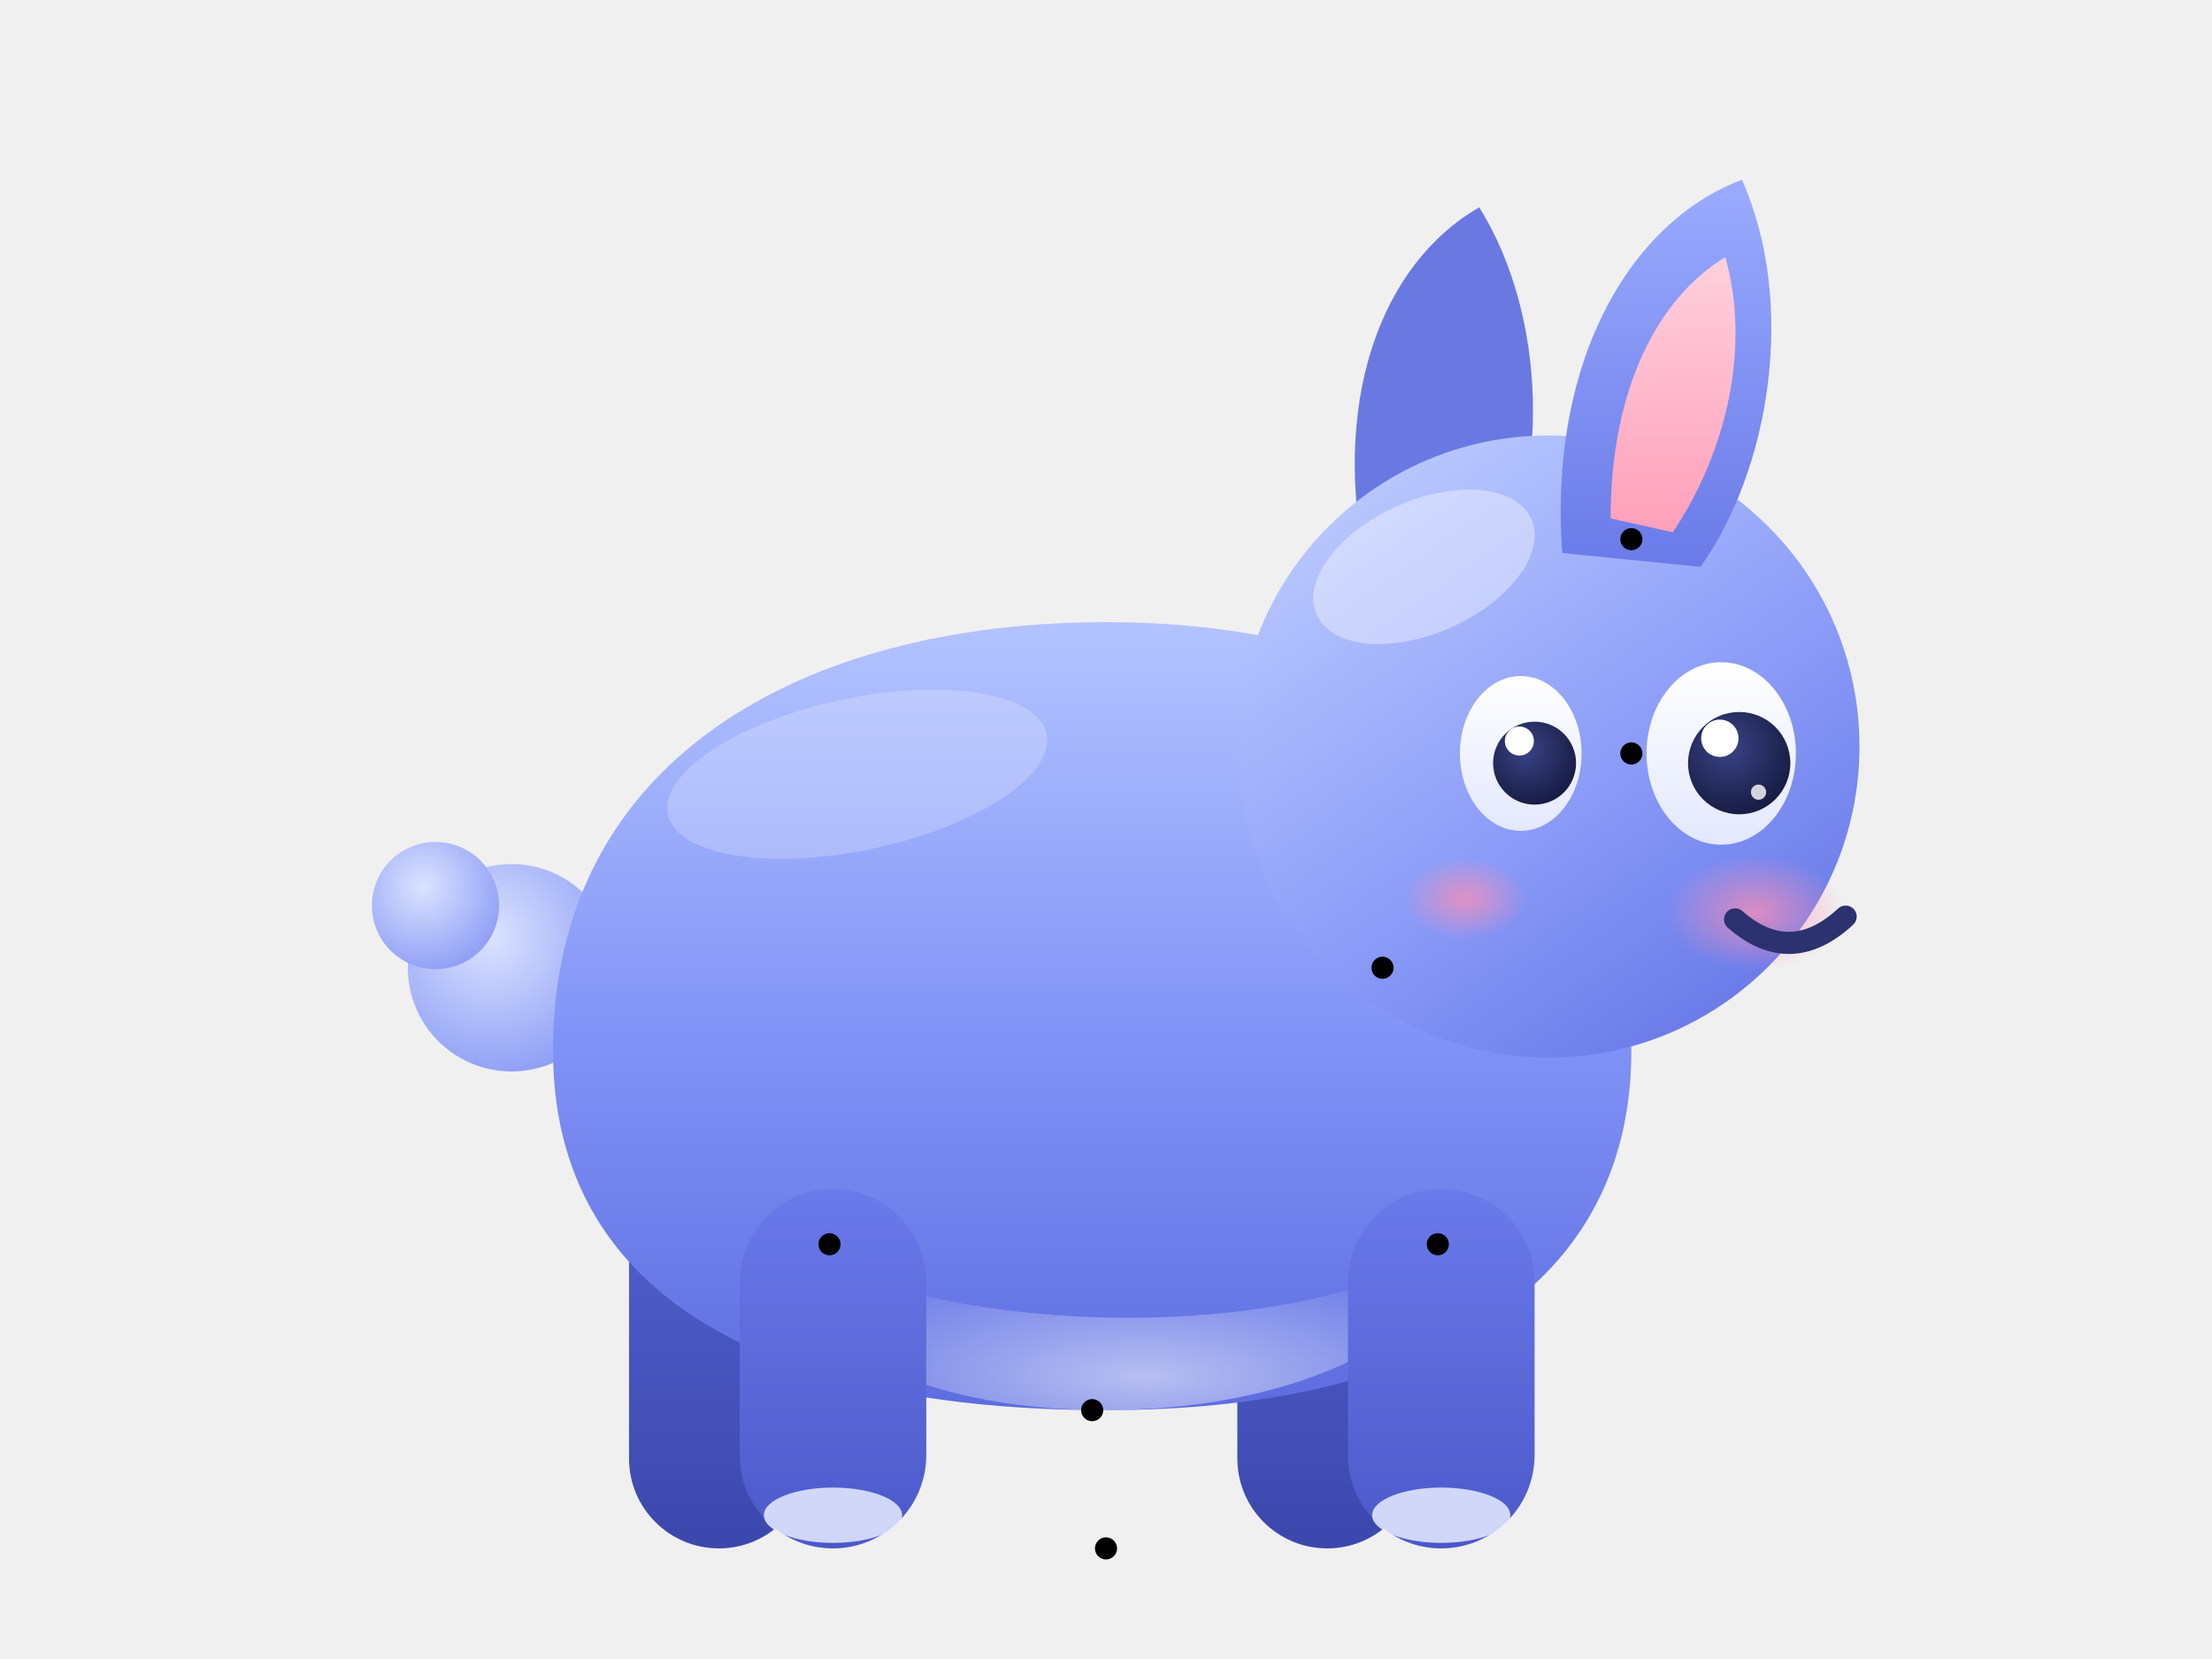
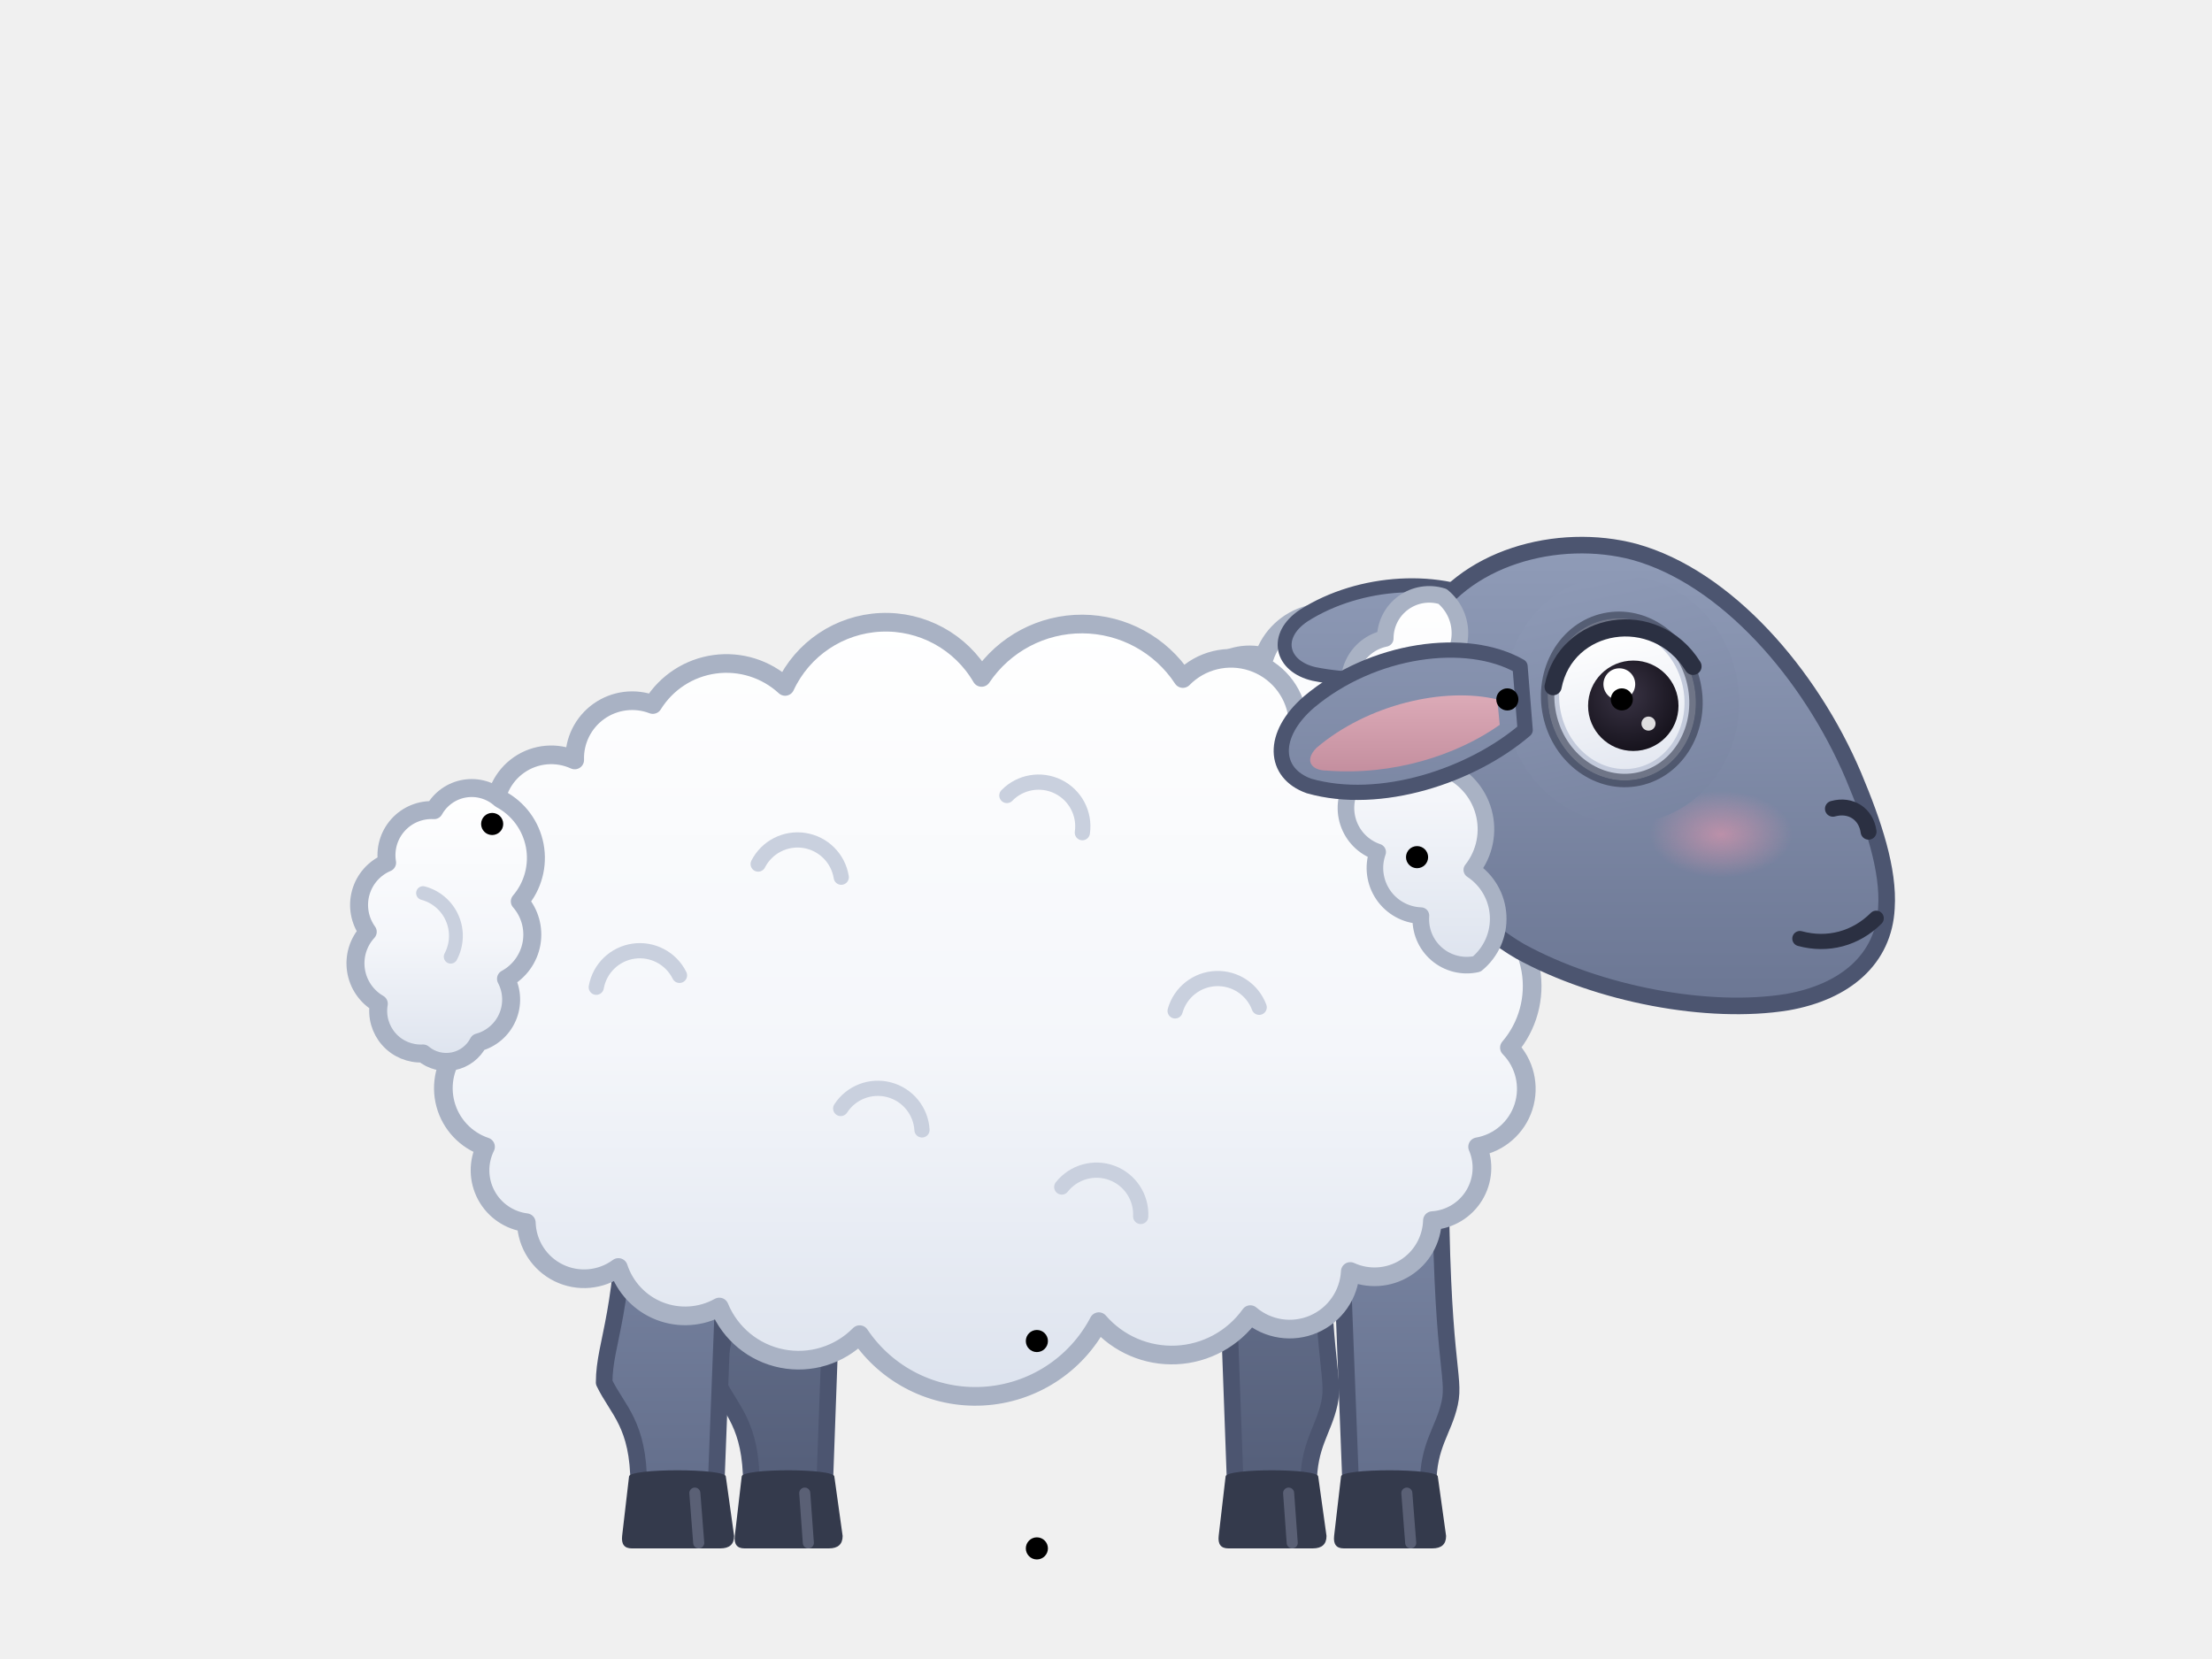
<svg xmlns="http://www.w3.org/2000/svg" viewBox="0 0 160 120" width="160" height="120">
  <defs>
-     <linearGradient id="body-fill" x1="0" y1="0" x2="0" y2="1">
-       <stop offset="0" stop-color="#b3c3ff" />
-       <stop offset="0.55" stop-color="#7f91f6" />
-       <stop offset="1" stop-color="#5d6de0" />
+     <linearGradient id="wool" x1="0" y1="0" x2="0" y2="1">
+       <stop offset="0" stop-color="#ffffff" />
+       <stop offset="0.55" stop-color="#f4f6fa" />
+       <stop offset="1" stop-color="#dde3ee" />
    </linearGradient>
-     <radialGradient id="belly" cx="0.55" cy="0.85" r="0.55">
-       <stop offset="0" stop-color="#ffffff" stop-opacity="0.55" />
-       <stop offset="1" stop-color="#ffffff" stop-opacity="0" />
-     </radialGradient>
-     <linearGradient id="head-fill" x1="0.1" y1="0" x2="0.8" y2="1">
-       <stop offset="0" stop-color="#c2d0ff" />
-       <stop offset="0.6" stop-color="#8a9bf8" />
-       <stop offset="1" stop-color="#6576e6" />
+     <linearGradient id="skin" gradientUnits="userSpaceOnUse" x1="0" y1="39.92" x2="0" y2="73.96">
+       <stop offset="0" stop-color="#8f9bb7" />
+       <stop offset="1" stop-color="#6a7592" />
    </linearGradient>
-     <linearGradient id="leg-near" x1="0" y1="0" x2="0" y2="1">
-       <stop offset="0" stop-color="#6b7aea" />
-       <stop offset="1" stop-color="#4b58c9" />
+     <linearGradient id="leg-near" gradientUnits="userSpaceOnUse" x1="0" y1="84" x2="0" y2="108">
+       <stop offset="0" stop-color="#7d89a6" />
+       <stop offset="1" stop-color="#636e8b" />
    </linearGradient>
-     <linearGradient id="leg-far" x1="0" y1="0" x2="0" y2="1">
-       <stop offset="0" stop-color="#5563cf" />
-       <stop offset="1" stop-color="#3c47ad" />
+     <linearGradient id="leg-far" gradientUnits="userSpaceOnUse" x1="0" y1="84" x2="0" y2="108">
+       <stop offset="0" stop-color="#6a7591" />
+       <stop offset="1" stop-color="#545e79" />
    </linearGradient>
-     <linearGradient id="ear-outer" x1="0" y1="0" x2="0" y2="1">
-       <stop offset="0" stop-color="#9aabff" />
-       <stop offset="1" stop-color="#6a7ae8" />
+     <linearGradient id="ear-in" x1="0" y1="0" x2="0" y2="1">
+       <stop offset="0" stop-color="#dcaab7" />
+       <stop offset="1" stop-color="#c48f9f" />
    </linearGradient>
-     <linearGradient id="ear-inner" x1="0" y1="0" x2="0" y2="1">
-       <stop offset="0" stop-color="#ffd0dc" />
-       <stop offset="1" stop-color="#ff9fba" />
-     </linearGradient>
-     <radialGradient id="cheek" cx="0.5" cy="0.5" r="0.5">
-       <stop offset="0" stop-color="#ff8fb2" stop-opacity="0.75" />
-       <stop offset="1" stop-color="#ff8fb2" stop-opacity="0" />
-     </radialGradient>
    <linearGradient id="sclera" x1="0" y1="0" x2="0" y2="1">
      <stop offset="0" stop-color="#ffffff" />
-       <stop offset="1" stop-color="#e3e8ff" />
+       <stop offset="1" stop-color="#e4e8f1" />
    </linearGradient>
-     <radialGradient id="iris" cx="0.4" cy="0.35" r="0.7">
-       <stop offset="0" stop-color="#3a4386" />
-       <stop offset="1" stop-color="#151a3f" />
+     <radialGradient id="iris" cx="0.42" cy="0.38" r="0.7">
+       <stop offset="0" stop-color="#3a3445" />
+       <stop offset="1" stop-color="#120f18" />
    </radialGradient>
-     <radialGradient id="tail-fill" cx="0.4" cy="0.35" r="0.7">
-       <stop offset="0" stop-color="#dbe3ff" />
-       <stop offset="1" stop-color="#8d9df5" />
+     <radialGradient id="blush" cx="0.5" cy="0.5" r="0.5">
+       <stop offset="0" stop-color="#f29ab0" stop-opacity="0.55" />
+       <stop offset="1" stop-color="#f29ab0" stop-opacity="0" />
    </radialGradient>
  </defs>
  <g id="leg-back-far">
-     <rect x="45.5" y="84" width="13" height="28" rx="6.5" fill="url(#leg-far)" />
-     <circle id="pivot-leg-back-far" cx="52" cy="88" r="0.8" />
+     <path d="M53.5 84L60.5 84L59.65 107.4L54.35 107.4C54.35 103 52.86 102 51.9 100C51.9 97 53.5 95 53.5 84Z" fill="url(#leg-far)" stroke="#4c5570" stroke-width="1.2" stroke-linejoin="round" />
+     <path d="M53.65 106.8C53.65 106.2 60.35 106.2 60.35 106.8L60.95 111.1Q60.95 112 59.95 112L53.85 112Q53.05 112 53.15 111.1Z" fill="#343a4c" />
+     <path d="M58.21 108L58.47 111.6" stroke="#5a6075" stroke-width="0.8" stroke-linecap="round" />
+     <circle id="pivot-leg-back-far" cx="57" cy="88" r="0.8" />
  </g>
  <g id="leg-front-far">
-     <rect x="89.5" y="84" width="13" height="28" rx="6.5" fill="url(#leg-far)" />
-     <circle id="pivot-leg-front-far" cx="96" cy="88" r="0.8" />
+     <path d="M88.5 84L95.5 84C95.5 98.5 96.6 99.5 96.16 101.5C95.72 103.5 94.65 104.5 94.65 107.4L89.35 107.4Z" fill="url(#leg-far)" stroke="#4c5570" stroke-width="1.2" stroke-linejoin="round" />
+     <path d="M88.65 106.8C88.65 106.2 95.35 106.2 95.35 106.8L95.95 111.1Q95.95 112 94.95 112L88.85 112Q88.05 112 88.15 111.1Z" fill="#343a4c" />
+     <path d="M93.21 108L93.47 111.6" stroke="#5a6075" stroke-width="0.8" stroke-linecap="round" />
+     <circle id="pivot-leg-front-far" cx="92" cy="88" r="0.8" />
+   </g>
+   <g id="leg-back-near">
+     <path d="M45.3 84L52.7 84L51.8 107.4L46.2 107.4C46.2 103 44.66 102 43.7 100C43.7 97 45.3 95 45.3 84Z" fill="url(#leg-near)" stroke="#4c5570" stroke-width="1.2" stroke-linejoin="round" />
+     <path d="M45.5 106.8C45.5 106.2 52.5 106.2 52.5 106.8L53.1 111.1Q53.1 112 52.1 112L45.7 112Q44.9 112 45 111.1Z" fill="#343a4c" />
+     <path d="M50.26 108L50.54 111.6" stroke="#5a6075" stroke-width="0.8" stroke-linecap="round" />
+     <circle id="pivot-leg-back-near" cx="49" cy="88" r="0.8" />
+   </g>
+   <g id="leg-front-near">
+     <path d="M96.8 84L104.2 84C104.2 98.5 105.3 99.5 104.86 101.5C104.42 103.5 103.3 104.5 103.3 107.4L97.7 107.4Z" fill="url(#leg-near)" stroke="#4c5570" stroke-width="1.2" stroke-linejoin="round" />
+     <path d="M97 106.8C97 106.2 104 106.2 104 106.8L104.6 111.1Q104.6 112 103.6 112L97.2 112Q96.4 112 96.5 111.1Z" fill="#343a4c" />
+     <path d="M101.76 108L102.04 111.6" stroke="#5a6075" stroke-width="0.8" stroke-linecap="round" />
+     <circle id="pivot-leg-front-near" cx="100.5" cy="88" r="0.8" />
+   </g>
+   <g id="body">
+     <path d="M99 45.5A4.85 4.85 0 0 1 106.95 47A4.14 4.14 0 0 1 111.14 52.49A4.69 4.69 0 0 1 112.64 60.17A4.26 4.26 0 0 1 109.47 66.51A4.33 4.33 0 0 1 103.4 70.4A5.16 5.16 0 0 1 94.82 69.8A4.32 4.32 0 0 1 88.32 66.68A4.25 4.25 0 0 1 85.62 60.12A4.76 4.76 0 0 1 86.24 52.21A4.19 4.19 0 0 1 91.44 47.53A4.7 4.7 0 0 1 99 45.5Z" fill="url(#wool)" stroke="#a9b2c4" stroke-width="1.4" stroke-linejoin="round" />
+     <path d="M71 49A8.74 8.74 0 0 1 85.56 49.08A4.87 4.87 0 0 1 93.86 51.79A5.18 5.18 0 0 1 101.62 54.26A3.64 3.64 0 0 1 105.34 59.28A3.86 3.86 0 0 1 107.36 65.38A6.84 6.84 0 0 1 109.18 75.78A4.25 4.25 0 0 1 106.88 82.95A3.83 3.83 0 0 1 103.61 88.29A4.19 4.19 0 0 1 97.67 91.97A4.39 4.39 0 0 1 90.44 95.09A6.98 6.98 0 0 1 79.48 95.6A10.08 10.08 0 0 1 62.18 96.54A6.2 6.2 0 0 1 52.03 94.54A5.08 5.08 0 0 1 44.73 91.68A4.18 4.18 0 0 1 38.07 88.44A3.82 3.82 0 0 1 35.12 82.95A4.47 4.47 0 0 1 33.19 75.75A5.87 5.87 0 0 1 34.08 65.28A4.17 4.17 0 0 1 35.8 58.95A4.08 4.08 0 0 1 41.57 54.97A4.16 4.16 0 0 1 47.22 50.96A6.26 6.26 0 0 1 56.79 49.65A8.02 8.02 0 0 1 71 49Z" fill="url(#wool)" stroke="#a9b2c4" stroke-width="1.35" stroke-linejoin="round" />
+     <path d="M60.85 63.45A3.2 3.2 0 0 0 54.84 62.5" fill="none" stroke="#c9d0de" stroke-width="1.1" stroke-linecap="round" />
+     <path d="M78.29 60.23A3.2 3.2 0 0 0 72.83 57.54" fill="none" stroke="#c9d0de" stroke-width="1.1" stroke-linecap="round" />
+     <path d="M91.08 72.86A3.2 3.2 0 0 0 85 73.12" fill="none" stroke="#c9d0de" stroke-width="1.1" stroke-linecap="round" />
+     <path d="M66.69 81.73A3.2 3.2 0 0 0 60.81 80.18" fill="none" stroke="#c9d0de" stroke-width="1.1" stroke-linecap="round" />
+     <path d="M49.15 70.55A3.2 3.2 0 0 0 43.13 71.41" fill="none" stroke="#c9d0de" stroke-width="1.1" stroke-linecap="round" />
+     <path d="M82.51 87.99A3.2 3.2 0 0 0 76.8 85.86" fill="none" stroke="#c9d0de" stroke-width="1.1" stroke-linecap="round" />
+     <circle id="pivot-body" cx="75" cy="97" r="0.8" />
  </g>
  <g id="tail">
-     <circle cx="37" cy="70" r="7.5" fill="url(#tail-fill)" />
-     <circle cx="31.5" cy="65.5" r="4.6" fill="url(#tail-fill)" />
-     <circle id="pivot-tail" cx="42" cy="72" r="0.8" />
-   </g>
-   <g id="body">
-     <path d="M40 76 C40 55 58 45 80 45 C104 45 118 57 118 76 C118 94 102 102 80 102 C56 102 40 94 40 76 Z" fill="url(#body-fill)" />
-     <path d="M52 86 C60 97 96 99 108 88 C104 98 92 102 80 102 C66 102 56 97 52 86 Z" fill="url(#belly)" />
-     <ellipse cx="62" cy="56" rx="14" ry="5.5" transform="rotate(-12 62 56)" fill="#ffffff" fill-opacity="0.22" />
-     <circle id="pivot-body" cx="79" cy="102" r="0.8" />
-   </g>
-   <g id="leg-back-near">
-     <rect x="53.5" y="86" width="13.5" height="26" rx="6.75" fill="url(#leg-near)" />
-     <ellipse cx="60.25" cy="109.6" rx="5" ry="2" fill="#e8ecff" fill-opacity="0.85" />
-     <circle id="pivot-leg-back-near" cx="60" cy="90" r="0.8" />
-   </g>
-   <g id="leg-front-near">
-     <rect x="97.5" y="86" width="13.5" height="26" rx="6.75" fill="url(#leg-near)" />
-     <ellipse cx="104.25" cy="109.6" rx="5" ry="2" fill="#e8ecff" fill-opacity="0.85" />
-     <circle id="pivot-leg-front-near" cx="104" cy="90" r="0.8" />
+     <path d="M37.6 65.2A3.64 3.64 0 0 1 36.6 70.8A3.21 3.21 0 0 1 34.6 75.4A2.61 2.61 0 0 1 30.6 76.2A3.08 3.08 0 0 1 27.4 72.6A3.37 3.37 0 0 1 26.6 67.4A3.32 3.32 0 0 1 28 62.4A3.26 3.26 0 0 1 31.4 58.6A3.11 3.11 0 0 1 36.2 57.8A4.82 4.82 0 0 1 37.6 65.2Z" fill="url(#wool)" stroke="#a9b2c4" stroke-width="1.3" stroke-linejoin="round" />
+     <path d="M30.6 64.6A3.2 3.2 0 0 1 32.6 69.2" fill="none" stroke="#c9d0de" stroke-width="1" stroke-linecap="round" />
+     <circle id="pivot-tail" cx="35.6" cy="59.6" r="0.8" />
  </g>
  <g id="head">
    <g id="ear-far">
-       <path d="M99 42 C96 29 100 19 107 15 C112 23 112 35 108 42 Z" fill="#6a79e2" />
-       <circle id="pivot-ear-far" cx="104" cy="40" r="0.8" />
+       <path d="M108.11 43.78C104.25 41.58 98.36 41.94 94.31 44.52C92.1 45.99 92.66 48.2 95.05 48.75C99.65 49.67 104.62 48.75 108.3 47.28Z" fill="url(#skin)" stroke="#4c5570" stroke-width="1.01" stroke-linejoin="round" />
+       <circle id="pivot-ear-far" cx="107.38" cy="45.62" r="0.8" />
    </g>
-     <circle cx="112" cy="54" r="22.5" fill="url(#head-fill)" />
-     <ellipse cx="103" cy="41" rx="8.5" ry="4.8" transform="rotate(-24 103 41)" fill="#ffffff" fill-opacity="0.38" />
+     <path d="M102.96 45.44C105.72 40.29 112.71 38.45 118.23 39.92C124.86 41.76 130.93 48.75 134.06 56.11C135.53 59.61 136.63 62.92 136.45 65.68C136.26 69.36 133.5 71.75 129.27 72.49C123.57 73.41 115.66 71.94 109.95 68.81C104.25 65.5 100.75 58.69 100.57 52.43C100.57 49.3 101.49 46.91 102.96 45.44Z" fill="url(#skin)" stroke="#4c5570" stroke-width="1.2" stroke-linejoin="round" />
+     <ellipse cx="124.49" cy="60.34" rx="5.15" ry="3.13" fill="url(#blush)" />
+     <path d="M132.58 58.5C133.87 58.14 134.98 58.87 135.16 60.16" fill="none" stroke="#2b3042" stroke-width="1.15" stroke-linecap="round" />
+     <path d="M135.71 66.42C134.24 67.89 132.22 68.44 130.19 67.89" fill="none" stroke="#2b3042" stroke-width="1.1" stroke-linecap="round" />
+     <g id="eyes">
+       <ellipse cx="117.31" cy="50.59" rx="5.34" ry="5.89" transform="rotate(-12 117.31 50.59)" fill="#c3cadb" />
+       <ellipse cx="117.31" cy="50.59" rx="4.51" ry="5.06" transform="rotate(-12 117.31 50.59)" fill="url(#sclera)" />
+       <g id="pupils">
+         <circle cx="118.14" cy="51.05" r="3.27" fill="url(#iris)" />
+         <circle cx="117.13" cy="49.49" r="1.15" fill="#ffffff" />
+         <circle cx="119.24" cy="52.34" r="0.51" fill="#ffffff" fill-opacity="0.85" />
+       </g>
+       <ellipse cx="117.31" cy="50.59" rx="6.9" ry="7.45" transform="rotate(-12 117.31 50.59)" fill="none" stroke="url(#skin)" stroke-width="3.13" />
+       <ellipse cx="117.31" cy="50.59" rx="5.34" ry="5.89" transform="rotate(-12 117.31 50.59)" fill="none" stroke="#2b3042" stroke-width="0.97" stroke-opacity="0.55" />
+       <path d="M112.34 49.67C113.26 44.89 119.7 43.78 122.46 48.2" fill="none" stroke="#2b3042" stroke-width="1.24" stroke-linecap="round" />
+       <circle id="pivot-eyes" cx="117.31" cy="50.59" r="0.8" />
+     </g>
+     <path d="M104.06 48.66A4.28 4.28 0 0 1 104.43 55.56A4.73 4.73 0 0 1 106.46 62.92A4.23 4.23 0 0 1 106.82 69.73A3.32 3.32 0 0 1 102.78 66.23A3.45 3.45 0 0 1 99.65 61.63A3.36 3.36 0 0 1 97.99 56.48A3.42 3.42 0 0 1 97.99 50.96A3.27 3.27 0 0 1 100.2 46.18A3.18 3.18 0 0 1 104.34 43.14A3.43 3.43 0 0 1 104.06 48.66Z" fill="url(#wool)" stroke="#a9b2c4" stroke-width="1.2" stroke-linejoin="round" />
    <g id="ear-near">
-       <path d="M113 40 C112 26 118 16 126 13 C130 22 128 34 123 41 Z" fill="url(#ear-outer)" />
-       <path d="M116.5 37.5 C116.5 28 120 21.5 124.8 18.6 C126.6 25 125 32.5 121 38.5 Z" fill="url(#ear-inner)" />
-       <circle id="pivot-ear-near" cx="118" cy="39" r="0.8" />
+       <path d="M109.95 48.2C106.09 45.99 99.28 46.91 94.68 50.78C91.92 53.17 92.1 55.93 94.68 56.85C99.83 58.32 106.46 56.11 110.32 52.8Z" fill="url(#skin)" stroke="#4c5570" stroke-width="1.1" stroke-linejoin="round" />
+       <path d="M108.3 50.59C104.43 49.67 98.91 50.96 95.23 54.09C94.31 55.01 94.86 55.74 95.97 55.74C100.75 56.11 105.35 54.64 108.48 52.43Z" fill="url(#ear-in)" />
+       <circle id="pivot-ear-near" cx="109.03" cy="50.59" r="0.8" />
    </g>
-     <ellipse cx="127" cy="66" rx="6.5" ry="4.2" fill="url(#cheek)" />
-     <ellipse cx="106" cy="65" rx="4.5" ry="3" fill="url(#cheek)" />
-     <g id="eyes">
-       <ellipse cx="110" cy="54.5" rx="4.4" ry="5.6" fill="url(#sclera)" />
-       <ellipse cx="124.5" cy="54.5" rx="5.4" ry="6.6" fill="url(#sclera)" />
-       <g id="pupils">
-         <circle cx="111" cy="55.2" r="3" fill="url(#iris)" />
-         <circle cx="125.8" cy="55.2" r="3.7" fill="url(#iris)" />
-         <circle cx="109.9" cy="53.6" r="1.05" fill="#ffffff" />
-         <circle cx="124.4" cy="53.4" r="1.35" fill="#ffffff" />
-         <circle cx="127.2" cy="57.3" r="0.55" fill="#ffffff" fill-opacity="0.8" />
-       </g>
-       <circle id="pivot-eyes" cx="118" cy="54.5" r="0.8" />
-     </g>
-     <path d="M125.5 66.5 Q129.5 70 133.5 66.3" fill="none" stroke="#2c3170" stroke-width="1.6" stroke-linecap="round" />
-     <circle id="pivot-head" cx="100" cy="70" r="0.8" />
+     <circle id="pivot-head" cx="102.5" cy="62" r="0.8" />
  </g>
-   <circle id="pivot-ground" cx="80" cy="112" r="0.8" />
+   <circle id="pivot-ground" cx="75" cy="112" r="0.8" />
</svg>
